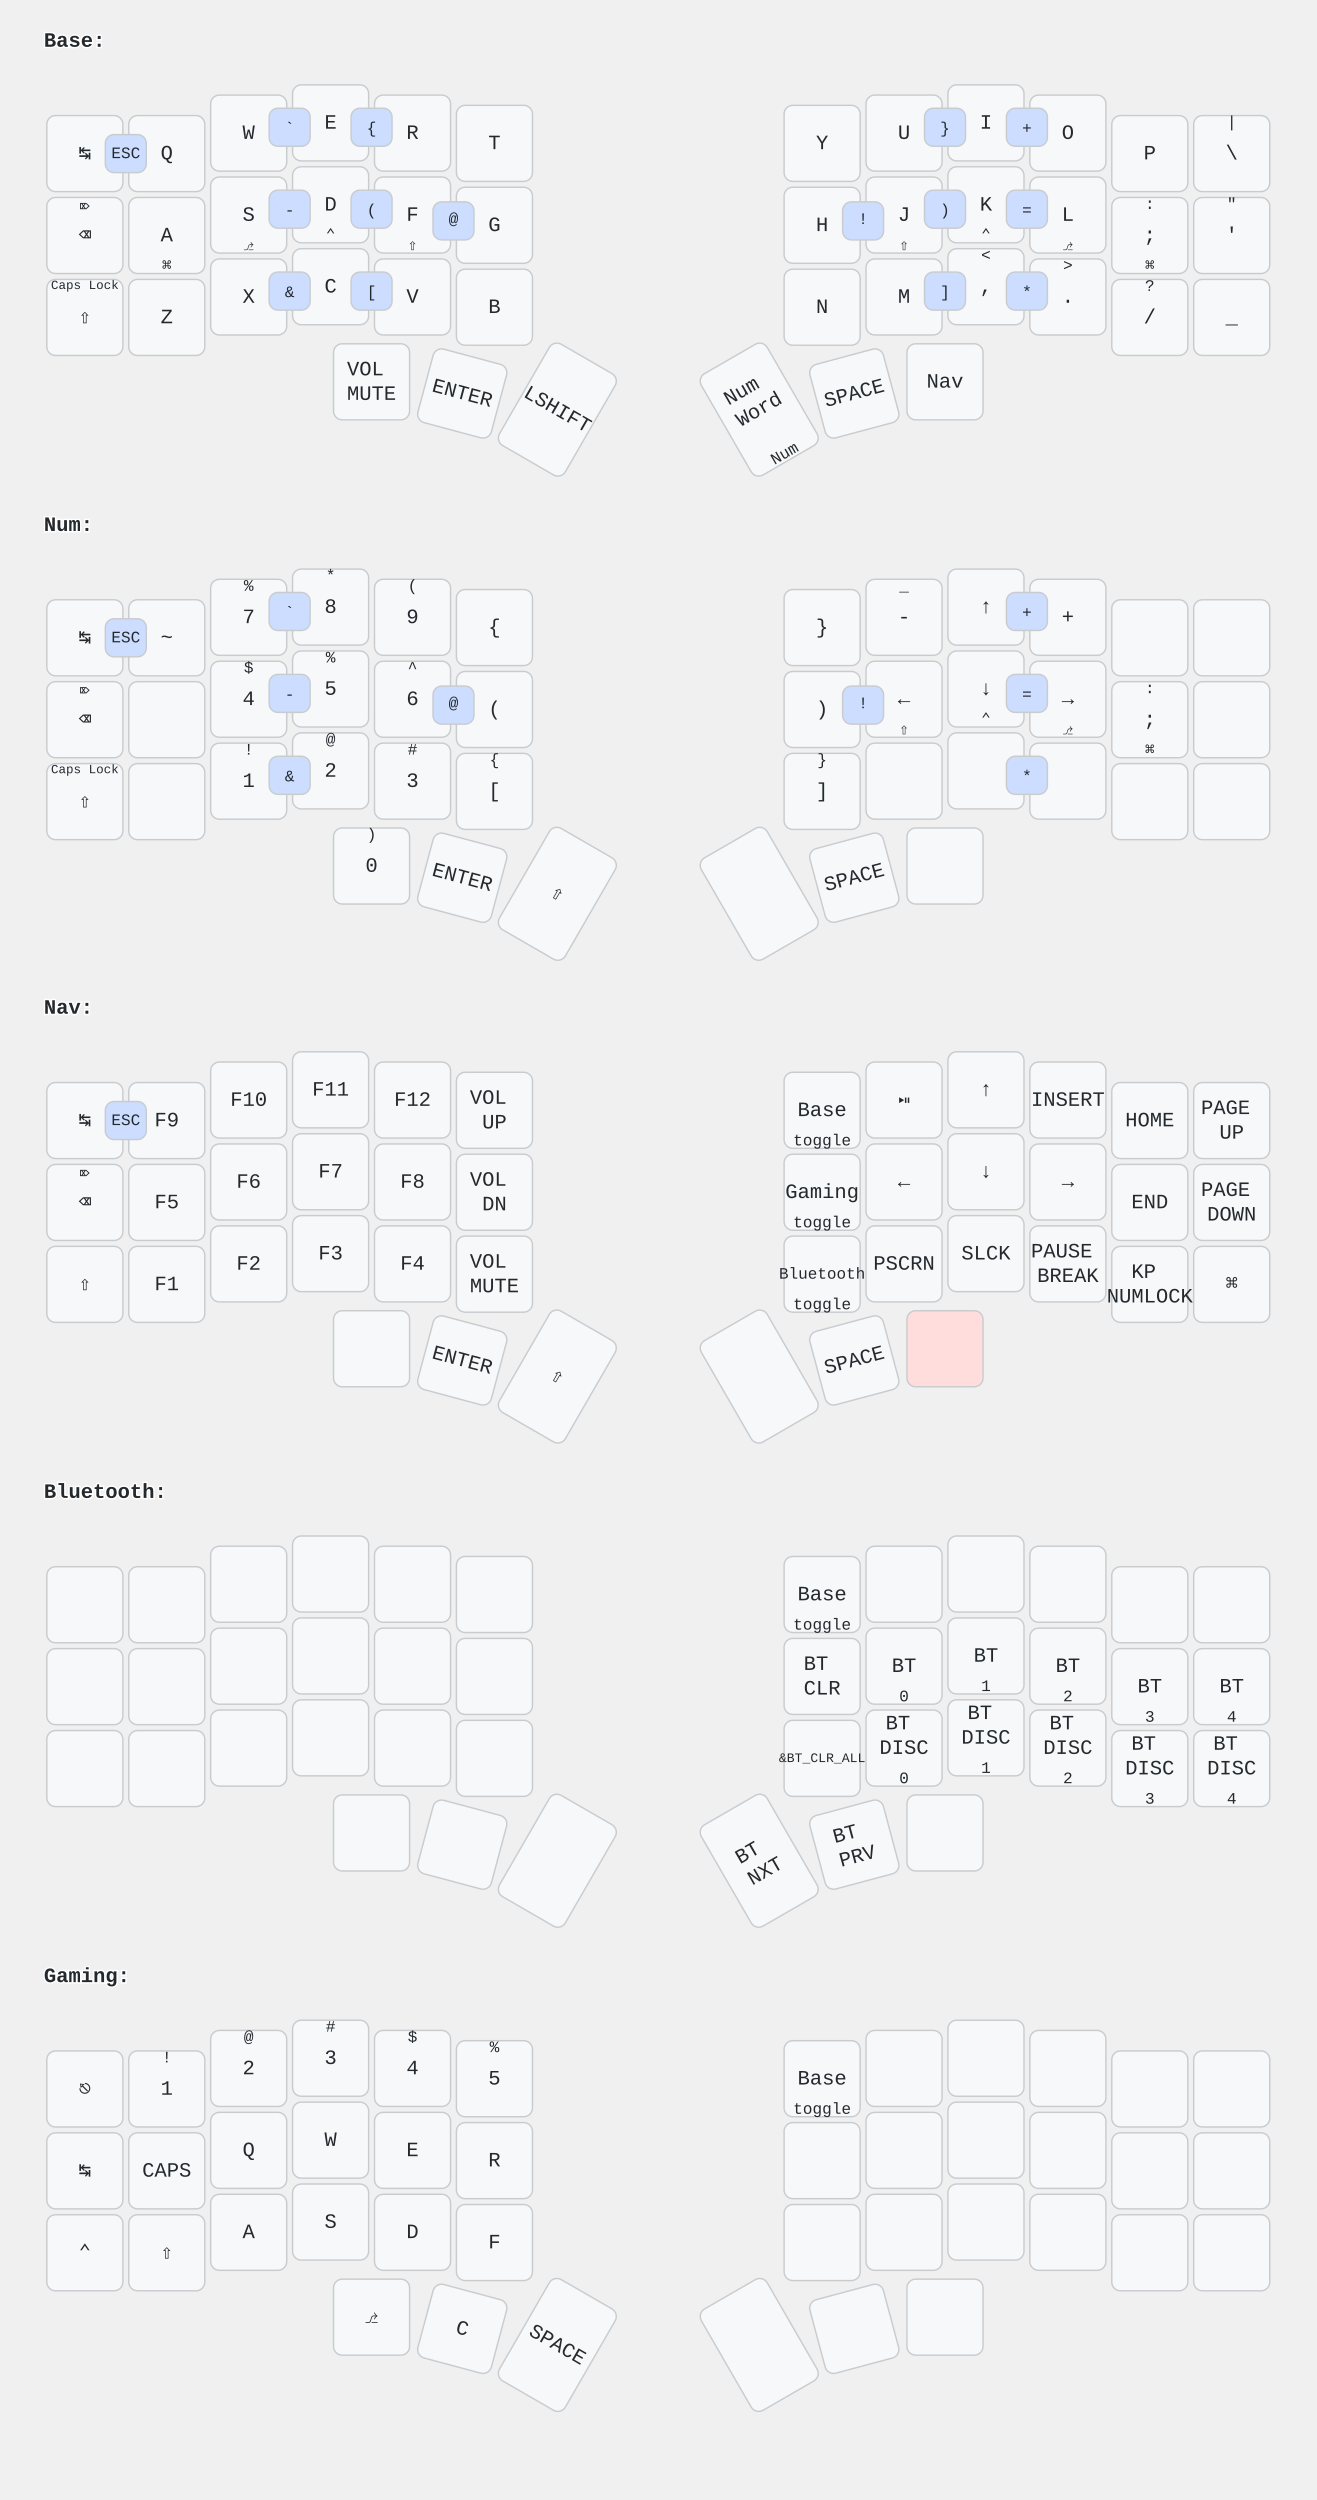
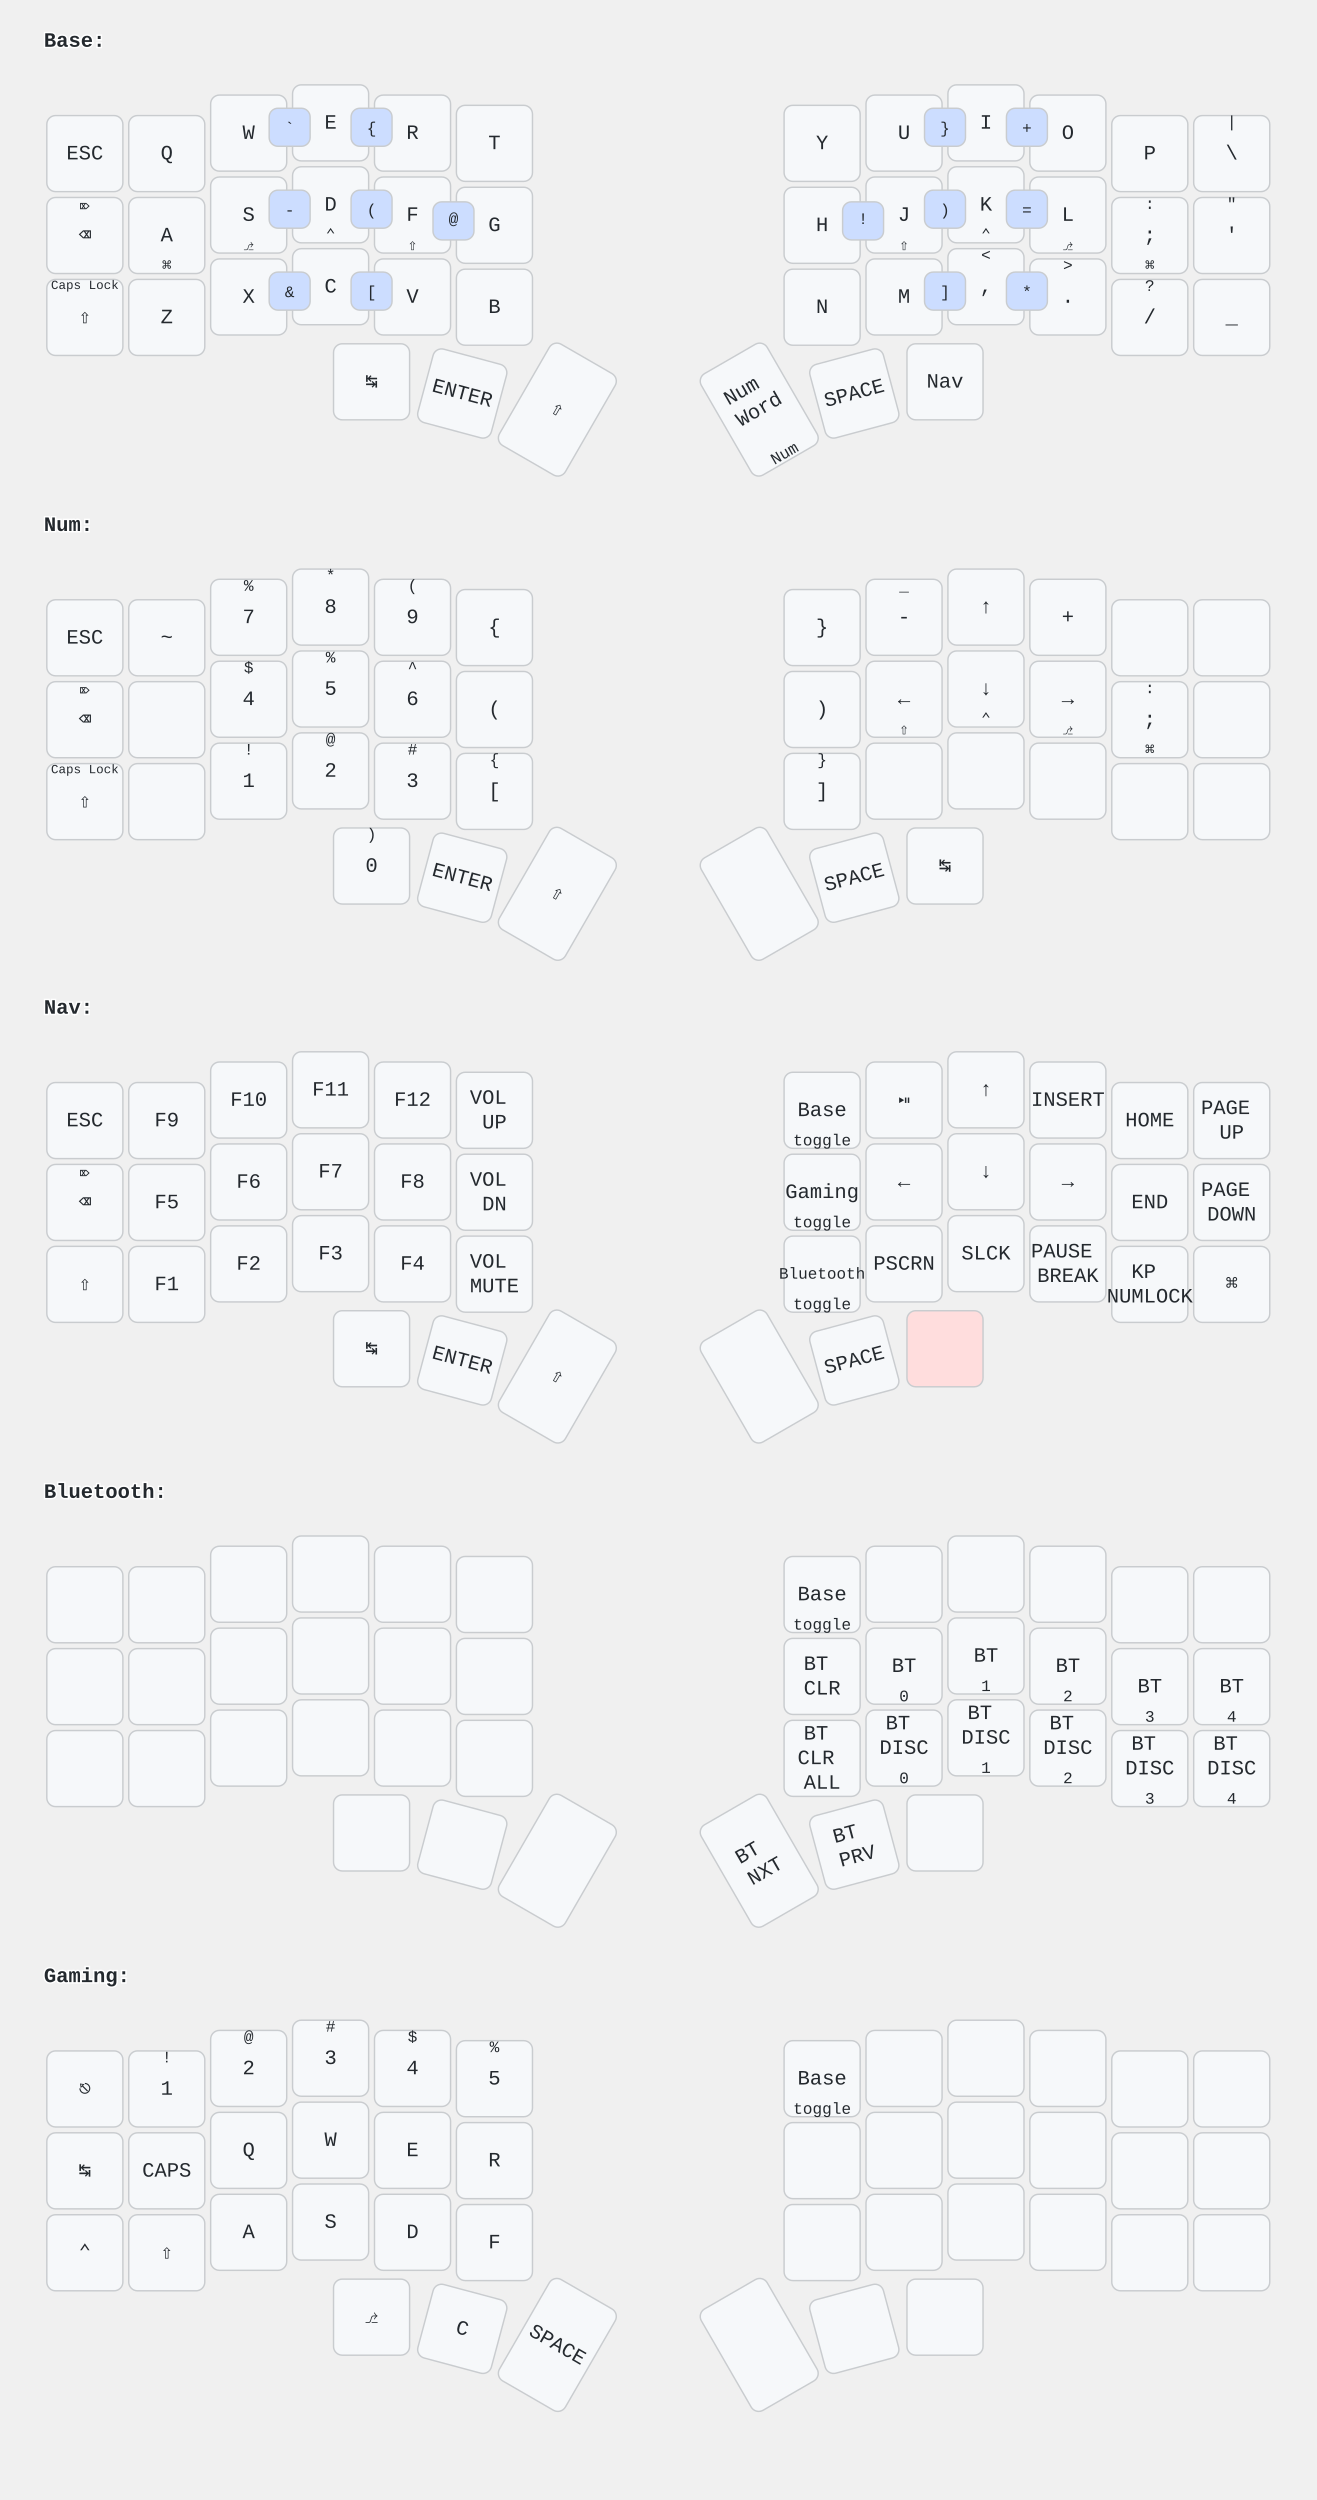
<svg xmlns="http://www.w3.org/2000/svg" width="900" height="1709" viewBox="0 0 900 1709" class="keymap">
  <style>/* font and background color specifications */
svg {
    font-family: SFMono-Regular,Consolas,Liberation Mono,Menlo,monospace;
    font-size: 14px;
    font-kerning: normal;
    text-rendering: optimizeLegibility;
    fill: #24292e;
}

/* default key styling */
rect {
    fill: #f6f8fa;
    stroke: #c9cccf;
    stroke-width: 1;
}

/* color accent for combo boxes */
rect.combo {
    fill: #cdf;
}

/* color accent for held keys */
rect.held, rect.combo.held {
    fill: #fdd;
}

/* color accent for ghost (optional) keys */
rect.ghost, rect.combo.ghost {
    fill: #ddd;
}

text {
    text-anchor: middle;
    dominant-baseline: middle;
}

/* styling for layer labels */
text.label {
    font-weight: bold;
    text-anchor: start;
    stroke: white;
    stroke-width: 2;
    paint-order: stroke;
}

/* styling for combo tap, and key hold/shifted label text */
text.combo, text.hold, text.shifted {
    font-size: 11px;
}

text.hold {
    text-anchor: middle;
    dominant-baseline: auto;
}

text.shifted {
    text-anchor: middle;
    dominant-baseline: hanging;
}

/* styling for hold/shifted label text in combo box */
text.combo.hold, text.combo.shifted {
    font-size: 8px;
}

/* styling for combo dendrons */
path {
    stroke-width: 1;
    stroke: gray;
    fill: none;
}
</style>
  <g transform="translate(30, 0)" class="layer-Base">
    <text x="0" y="28" class="label">Base:</text>
    <g transform="translate(0, 56)">
      <g transform="translate(28, 49)" class="key keypos-0">
        <rect rx="6" ry="6" x="-26" y="-26" width="52" height="52" class="key" />
-         <text x="0" y="0" class="key tap">↹</text>
+         <text x="0" y="0" class="key tap">ESC</text>
      </g>
      <g transform="translate(84, 49)" class="key keypos-1">
        <rect rx="6" ry="6" x="-26" y="-26" width="52" height="52" class="key" />
        <text x="0" y="0" class="key tap">Q</text>
      </g>
      <g transform="translate(140, 35)" class="key keypos-2">
        <rect rx="6" ry="6" x="-26" y="-26" width="52" height="52" class="key" />
        <text x="0" y="0" class="key tap">W</text>
      </g>
      <g transform="translate(196, 28)" class="key keypos-3">
        <rect rx="6" ry="6" x="-26" y="-26" width="52" height="52" class="key" />
        <text x="0" y="0" class="key tap">E</text>
      </g>
      <g transform="translate(252, 35)" class="key keypos-4">
        <rect rx="6" ry="6" x="-26" y="-26" width="52" height="52" class="key" />
        <text x="0" y="0" class="key tap">R</text>
      </g>
      <g transform="translate(308, 42)" class="key keypos-5">
        <rect rx="6" ry="6" x="-26" y="-26" width="52" height="52" class="key" />
        <text x="0" y="0" class="key tap">T</text>
      </g>
      <g transform="translate(532, 42)" class="key keypos-6">
        <rect rx="6" ry="6" x="-26" y="-26" width="52" height="52" class="key" />
        <text x="0" y="0" class="key tap">Y</text>
      </g>
      <g transform="translate(588, 35)" class="key keypos-7">
        <rect rx="6" ry="6" x="-26" y="-26" width="52" height="52" class="key" />
        <text x="0" y="0" class="key tap">U</text>
      </g>
      <g transform="translate(644, 28)" class="key keypos-8">
        <rect rx="6" ry="6" x="-26" y="-26" width="52" height="52" class="key" />
        <text x="0" y="0" class="key tap">I</text>
      </g>
      <g transform="translate(700, 35)" class="key keypos-9">
        <rect rx="6" ry="6" x="-26" y="-26" width="52" height="52" class="key" />
        <text x="0" y="0" class="key tap">O</text>
      </g>
      <g transform="translate(756, 49)" class="key keypos-10">
        <rect rx="6" ry="6" x="-26" y="-26" width="52" height="52" class="key" />
        <text x="0" y="0" class="key tap">P</text>
      </g>
      <g transform="translate(812, 49)" class="key keypos-11">
        <rect rx="6" ry="6" x="-26" y="-26" width="52" height="52" class="key" />
        <text x="0" y="0" class="key tap">\</text>
        <text x="0" y="-24" class="key shifted">|</text>
      </g>
      <g transform="translate(28, 105)" class="key keypos-12">
        <rect rx="6" ry="6" x="-26" y="-26" width="52" height="52" class="key" />
        <text x="0" y="0" class="key tap">⌫</text>
        <text x="0" y="-24" class="key shifted">⌦</text>
      </g>
      <g transform="translate(84, 105)" class="key keypos-13">
        <rect rx="6" ry="6" x="-26" y="-26" width="52" height="52" class="key" />
        <text x="0" y="0" class="key tap">A</text>
        <text x="0" y="24" class="key hold">⌘</text>
      </g>
      <g transform="translate(140, 91)" class="key keypos-14">
        <rect rx="6" ry="6" x="-26" y="-26" width="52" height="52" class="key" />
        <text x="0" y="0" class="key tap">S</text>
        <text x="0" y="24" class="key hold">⎇</text>
      </g>
      <g transform="translate(196, 84)" class="key keypos-15">
        <rect rx="6" ry="6" x="-26" y="-26" width="52" height="52" class="key" />
        <text x="0" y="0" class="key tap">D</text>
        <text x="0" y="24" class="key hold">⌃</text>
      </g>
      <g transform="translate(252, 91)" class="key keypos-16">
        <rect rx="6" ry="6" x="-26" y="-26" width="52" height="52" class="key" />
        <text x="0" y="0" class="key tap">F</text>
        <text x="0" y="24" class="key hold">⇧</text>
      </g>
      <g transform="translate(308, 98)" class="key keypos-17">
        <rect rx="6" ry="6" x="-26" y="-26" width="52" height="52" class="key" />
        <text x="0" y="0" class="key tap">G</text>
      </g>
      <g transform="translate(532, 98)" class="key keypos-18">
        <rect rx="6" ry="6" x="-26" y="-26" width="52" height="52" class="key" />
        <text x="0" y="0" class="key tap">H</text>
      </g>
      <g transform="translate(588, 91)" class="key keypos-19">
        <rect rx="6" ry="6" x="-26" y="-26" width="52" height="52" class="key" />
        <text x="0" y="0" class="key tap">J</text>
        <text x="0" y="24" class="key hold">⇧</text>
      </g>
      <g transform="translate(644, 84)" class="key keypos-20">
        <rect rx="6" ry="6" x="-26" y="-26" width="52" height="52" class="key" />
        <text x="0" y="0" class="key tap">K</text>
        <text x="0" y="24" class="key hold">⌃</text>
      </g>
      <g transform="translate(700, 91)" class="key keypos-21">
        <rect rx="6" ry="6" x="-26" y="-26" width="52" height="52" class="key" />
        <text x="0" y="0" class="key tap">L</text>
        <text x="0" y="24" class="key hold">⎇</text>
      </g>
      <g transform="translate(756, 105)" class="key keypos-22">
        <rect rx="6" ry="6" x="-26" y="-26" width="52" height="52" class="key" />
        <text x="0" y="0" class="key tap">;</text>
        <text x="0" y="24" class="key hold">⌘</text>
        <text x="0" y="-24" class="key shifted">:</text>
      </g>
      <g transform="translate(812, 105)" class="key keypos-23">
        <rect rx="6" ry="6" x="-26" y="-26" width="52" height="52" class="key" />
        <text x="0" y="0" class="key tap">'</text>
        <text x="0" y="-24" class="key shifted">"</text>
      </g>
      <g transform="translate(28, 161)" class="key keypos-24">
        <rect rx="6" ry="6" x="-26" y="-26" width="52" height="52" class="key" />
        <text x="0" y="0" class="key tap">⇧</text>
        <text x="0" y="-24" class="key shifted">
          <tspan style="font-size: 78%">Caps Lock</tspan>
        </text>
      </g>
      <g transform="translate(84, 161)" class="key keypos-25">
        <rect rx="6" ry="6" x="-26" y="-26" width="52" height="52" class="key" />
        <text x="0" y="0" class="key tap">Z</text>
      </g>
      <g transform="translate(140, 147)" class="key keypos-26">
        <rect rx="6" ry="6" x="-26" y="-26" width="52" height="52" class="key" />
        <text x="0" y="0" class="key tap">X</text>
      </g>
      <g transform="translate(196, 140)" class="key keypos-27">
        <rect rx="6" ry="6" x="-26" y="-26" width="52" height="52" class="key" />
        <text x="0" y="0" class="key tap">C</text>
      </g>
      <g transform="translate(252, 147)" class="key keypos-28">
        <rect rx="6" ry="6" x="-26" y="-26" width="52" height="52" class="key" />
        <text x="0" y="0" class="key tap">V</text>
      </g>
      <g transform="translate(308, 154)" class="key keypos-29">
        <rect rx="6" ry="6" x="-26" y="-26" width="52" height="52" class="key" />
        <text x="0" y="0" class="key tap">B</text>
      </g>
      <g transform="translate(532, 154)" class="key keypos-30">
        <rect rx="6" ry="6" x="-26" y="-26" width="52" height="52" class="key" />
        <text x="0" y="0" class="key tap">N</text>
      </g>
      <g transform="translate(588, 147)" class="key keypos-31">
        <rect rx="6" ry="6" x="-26" y="-26" width="52" height="52" class="key" />
        <text x="0" y="0" class="key tap">M</text>
      </g>
      <g transform="translate(644, 140)" class="key keypos-32">
        <rect rx="6" ry="6" x="-26" y="-26" width="52" height="52" class="key" />
        <text x="0" y="0" class="key tap">,</text>
        <text x="0" y="-24" class="key shifted">&lt;</text>
      </g>
      <g transform="translate(700, 147)" class="key keypos-33">
        <rect rx="6" ry="6" x="-26" y="-26" width="52" height="52" class="key" />
        <text x="0" y="0" class="key tap">.</text>
        <text x="0" y="-24" class="key shifted">&gt;</text>
      </g>
      <g transform="translate(756, 161)" class="key keypos-34">
        <rect rx="6" ry="6" x="-26" y="-26" width="52" height="52" class="key" />
        <text x="0" y="0" class="key tap">/</text>
        <text x="0" y="-24" class="key shifted">?</text>
      </g>
      <g transform="translate(812, 161)" class="key keypos-35">
        <rect rx="6" ry="6" x="-26" y="-26" width="52" height="52" class="key" />
        <text x="0" y="0" class="key tap">_</text>
      </g>
      <g transform="translate(224, 205)" class="key keypos-36">
        <rect rx="6" ry="6" x="-26" y="-26" width="52" height="52" class="key" />
-         <text x="0" y="0" class="key tap">
-           <tspan x="0" dy="-0.6em">VOL</tspan>
-           <tspan x="0" dy="1.2em">MUTE</tspan>
-         </text>
+         <text x="0" y="0" class="key tap">↹</text>
      </g>
      <g transform="translate(286, 213) rotate(15.0)" class="key keypos-37">
        <rect rx="6" ry="6" x="-26" y="-26" width="52" height="52" class="key" />
        <text x="0" y="0" class="key tap">ENTER</text>
      </g>
      <g transform="translate(351, 224) rotate(30.0)" class="key keypos-38">
        <rect rx="6" ry="6" x="-26" y="-40" width="52" height="80" class="key" />
-         <text x="0" y="0" class="key tap">LSHIFT</text>
+         <text x="0" y="0" class="key tap">⇧</text>
      </g>
      <g transform="translate(489, 224) rotate(-30.0)" class="key keypos-39">
        <rect rx="6" ry="6" x="-26" y="-40" width="52" height="80" class="key" />
        <text x="0" y="0" class="key tap">
          <tspan x="0" dy="-1.2em">Num</tspan>
          <tspan x="0" dy="1.2em">Word</tspan>
        </text>
        <text x="0" y="38" class="key hold">Num</text>
      </g>
      <g transform="translate(554, 213) rotate(-15.0)" class="key keypos-40">
        <rect rx="6" ry="6" x="-26" y="-26" width="52" height="52" class="key" />
        <text x="0" y="0" class="key tap">SPACE</text>
      </g>
      <g transform="translate(616, 205)" class="key keypos-41">
        <rect rx="6" ry="6" x="-26" y="-26" width="52" height="52" class="key" />
        <text x="0" y="0" class="key tap">Nav</text>
      </g>
      <g class="combo combopos-0">
-         <rect rx="6" ry="6" x="42" y="36" width="28" height="26" class="combo" />
-         <text x="56" y="49" class="combo tap">ESC</text>
-       </g>
-       <g class="combo combopos-1">
        <rect rx="6" ry="6" x="210" y="74" width="28" height="26" class="combo" />
        <text x="224" y="88" class="combo tap">(</text>
      </g>
-       <g class="combo combopos-2">
+       <g class="combo combopos-1">
        <rect rx="6" ry="6" x="602" y="74" width="28" height="26" class="combo" />
        <text x="616" y="88" class="combo tap">)</text>
      </g>
-       <g class="combo combopos-3">
+       <g class="combo combopos-2">
        <rect rx="6" ry="6" x="210" y="130" width="28" height="26" class="combo" />
        <text x="224" y="144" class="combo tap">[</text>
      </g>
-       <g class="combo combopos-4">
+       <g class="combo combopos-3">
        <rect rx="6" ry="6" x="602" y="130" width="28" height="26" class="combo" />
        <text x="616" y="144" class="combo tap">]</text>
      </g>
-       <g class="combo combopos-5">
+       <g class="combo combopos-4">
        <rect rx="6" ry="6" x="210" y="18" width="28" height="26" class="combo" />
        <text x="224" y="32" class="combo tap">{</text>
      </g>
-       <g class="combo combopos-6">
+       <g class="combo combopos-5">
        <rect rx="6" ry="6" x="602" y="18" width="28" height="26" class="combo" />
        <text x="616" y="32" class="combo tap">}</text>
      </g>
-       <g class="combo combopos-7">
+       <g class="combo combopos-6">
        <rect rx="6" ry="6" x="154" y="74" width="28" height="26" class="combo" />
        <text x="168" y="88" class="combo tap">-</text>
      </g>
-       <g class="combo combopos-8">
+       <g class="combo combopos-7">
        <rect rx="6" ry="6" x="658" y="18" width="28" height="26" class="combo" />
        <text x="672" y="32" class="combo tap">+</text>
      </g>
-       <g class="combo combopos-9">
+       <g class="combo combopos-8">
        <rect rx="6" ry="6" x="154" y="18" width="28" height="26" class="combo" />
        <text x="168" y="32" class="combo tap">`</text>
      </g>
-       <g class="combo combopos-10">
+       <g class="combo combopos-9">
        <rect rx="6" ry="6" x="658" y="74" width="28" height="26" class="combo" />
        <text x="672" y="88" class="combo tap">=</text>
      </g>
-       <g class="combo combopos-11">
+       <g class="combo combopos-10">
        <rect rx="6" ry="6" x="658" y="130" width="28" height="26" class="combo" />
        <text x="672" y="144" class="combo tap">*</text>
      </g>
-       <g class="combo combopos-12">
+       <g class="combo combopos-11">
        <rect rx="6" ry="6" x="154" y="130" width="28" height="26" class="combo" />
        <text x="168" y="144" class="combo tap">&amp;</text>
      </g>
-       <g class="combo combopos-13">
+       <g class="combo combopos-12">
        <rect rx="6" ry="6" x="546" y="82" width="28" height="26" class="combo" />
        <text x="560" y="94" class="combo tap">!</text>
      </g>
-       <g class="combo combopos-14">
+       <g class="combo combopos-13">
        <rect rx="6" ry="6" x="266" y="82" width="28" height="26" class="combo" />
        <text x="280" y="94" class="combo tap">@</text>
      </g>
    </g>
  </g>
  <g transform="translate(30, 331)" class="layer-Num">
    <text x="0" y="28" class="label">Num:</text>
    <g transform="translate(0, 56)">
      <g transform="translate(28, 49)" class="key keypos-0">
        <rect rx="6" ry="6" x="-26" y="-26" width="52" height="52" class="key" />
-         <text x="0" y="0" class="key tap">↹</text>
+         <text x="0" y="0" class="key tap">ESC</text>
      </g>
      <g transform="translate(84, 49)" class="key keypos-1">
        <rect rx="6" ry="6" x="-26" y="-26" width="52" height="52" class="key" />
        <text x="0" y="0" class="key tap">~</text>
      </g>
      <g transform="translate(140, 35)" class="key keypos-2">
        <rect rx="6" ry="6" x="-26" y="-26" width="52" height="52" class="key" />
        <text x="0" y="0" class="key tap">7</text>
        <text x="0" y="-24" class="key shifted">%</text>
      </g>
      <g transform="translate(196, 28)" class="key keypos-3">
        <rect rx="6" ry="6" x="-26" y="-26" width="52" height="52" class="key" />
        <text x="0" y="0" class="key tap">8</text>
        <text x="0" y="-24" class="key shifted">*</text>
      </g>
      <g transform="translate(252, 35)" class="key keypos-4">
        <rect rx="6" ry="6" x="-26" y="-26" width="52" height="52" class="key" />
        <text x="0" y="0" class="key tap">9</text>
        <text x="0" y="-24" class="key shifted">(</text>
      </g>
      <g transform="translate(308, 42)" class="key keypos-5">
        <rect rx="6" ry="6" x="-26" y="-26" width="52" height="52" class="key" />
        <text x="0" y="0" class="key tap">{</text>
      </g>
      <g transform="translate(532, 42)" class="key keypos-6">
        <rect rx="6" ry="6" x="-26" y="-26" width="52" height="52" class="key" />
        <text x="0" y="0" class="key tap">}</text>
      </g>
      <g transform="translate(588, 35)" class="key keypos-7">
        <rect rx="6" ry="6" x="-26" y="-26" width="52" height="52" class="key" />
        <text x="0" y="0" class="key tap">-</text>
        <text x="0" y="-24" class="key shifted">_</text>
      </g>
      <g transform="translate(644, 28)" class="key keypos-8">
        <rect rx="6" ry="6" x="-26" y="-26" width="52" height="52" class="key" />
        <text x="0" y="0" class="key tap">↑</text>
      </g>
      <g transform="translate(700, 35)" class="key keypos-9">
        <rect rx="6" ry="6" x="-26" y="-26" width="52" height="52" class="key" />
        <text x="0" y="0" class="key tap">+</text>
      </g>
      <g transform="translate(756, 49)" class="key keypos-10">
        <rect rx="6" ry="6" x="-26" y="-26" width="52" height="52" class="key" />
      </g>
      <g transform="translate(812, 49)" class="key keypos-11">
        <rect rx="6" ry="6" x="-26" y="-26" width="52" height="52" class="key" />
      </g>
      <g transform="translate(28, 105)" class="key keypos-12">
        <rect rx="6" ry="6" x="-26" y="-26" width="52" height="52" class="key" />
        <text x="0" y="0" class="key tap">⌫</text>
        <text x="0" y="-24" class="key shifted">⌦</text>
      </g>
      <g transform="translate(84, 105)" class="key keypos-13">
        <rect rx="6" ry="6" x="-26" y="-26" width="52" height="52" class="key" />
      </g>
      <g transform="translate(140, 91)" class="key keypos-14">
        <rect rx="6" ry="6" x="-26" y="-26" width="52" height="52" class="key" />
        <text x="0" y="0" class="key tap">4</text>
        <text x="0" y="-24" class="key shifted">$</text>
      </g>
      <g transform="translate(196, 84)" class="key keypos-15">
        <rect rx="6" ry="6" x="-26" y="-26" width="52" height="52" class="key" />
        <text x="0" y="0" class="key tap">5</text>
        <text x="0" y="-24" class="key shifted">%</text>
      </g>
      <g transform="translate(252, 91)" class="key keypos-16">
        <rect rx="6" ry="6" x="-26" y="-26" width="52" height="52" class="key" />
        <text x="0" y="0" class="key tap">6</text>
        <text x="0" y="-24" class="key shifted">^</text>
      </g>
      <g transform="translate(308, 98)" class="key keypos-17">
        <rect rx="6" ry="6" x="-26" y="-26" width="52" height="52" class="key" />
        <text x="0" y="0" class="key tap">(</text>
      </g>
      <g transform="translate(532, 98)" class="key keypos-18">
        <rect rx="6" ry="6" x="-26" y="-26" width="52" height="52" class="key" />
        <text x="0" y="0" class="key tap">)</text>
      </g>
      <g transform="translate(588, 91)" class="key keypos-19">
        <rect rx="6" ry="6" x="-26" y="-26" width="52" height="52" class="key" />
        <text x="0" y="0" class="key tap">←</text>
        <text x="0" y="24" class="key hold">⇧</text>
      </g>
      <g transform="translate(644, 84)" class="key keypos-20">
        <rect rx="6" ry="6" x="-26" y="-26" width="52" height="52" class="key" />
        <text x="0" y="0" class="key tap">↓</text>
        <text x="0" y="24" class="key hold">⌃</text>
      </g>
      <g transform="translate(700, 91)" class="key keypos-21">
        <rect rx="6" ry="6" x="-26" y="-26" width="52" height="52" class="key" />
        <text x="0" y="0" class="key tap">→</text>
        <text x="0" y="24" class="key hold">⎇</text>
      </g>
      <g transform="translate(756, 105)" class="key keypos-22">
        <rect rx="6" ry="6" x="-26" y="-26" width="52" height="52" class="key" />
        <text x="0" y="0" class="key tap">;</text>
        <text x="0" y="24" class="key hold">⌘</text>
        <text x="0" y="-24" class="key shifted">:</text>
      </g>
      <g transform="translate(812, 105)" class="key keypos-23">
        <rect rx="6" ry="6" x="-26" y="-26" width="52" height="52" class="key" />
      </g>
      <g transform="translate(28, 161)" class="key keypos-24">
        <rect rx="6" ry="6" x="-26" y="-26" width="52" height="52" class="key" />
        <text x="0" y="0" class="key tap">⇧</text>
        <text x="0" y="-24" class="key shifted">
          <tspan style="font-size: 78%">Caps Lock</tspan>
        </text>
      </g>
      <g transform="translate(84, 161)" class="key keypos-25">
        <rect rx="6" ry="6" x="-26" y="-26" width="52" height="52" class="key" />
      </g>
      <g transform="translate(140, 147)" class="key keypos-26">
        <rect rx="6" ry="6" x="-26" y="-26" width="52" height="52" class="key" />
        <text x="0" y="0" class="key tap">1</text>
        <text x="0" y="-24" class="key shifted">!</text>
      </g>
      <g transform="translate(196, 140)" class="key keypos-27">
        <rect rx="6" ry="6" x="-26" y="-26" width="52" height="52" class="key" />
        <text x="0" y="0" class="key tap">2</text>
        <text x="0" y="-24" class="key shifted">@</text>
      </g>
      <g transform="translate(252, 147)" class="key keypos-28">
        <rect rx="6" ry="6" x="-26" y="-26" width="52" height="52" class="key" />
        <text x="0" y="0" class="key tap">3</text>
        <text x="0" y="-24" class="key shifted">#</text>
      </g>
      <g transform="translate(308, 154)" class="key keypos-29">
        <rect rx="6" ry="6" x="-26" y="-26" width="52" height="52" class="key" />
        <text x="0" y="0" class="key tap">[</text>
        <text x="0" y="-24" class="key shifted">{</text>
      </g>
      <g transform="translate(532, 154)" class="key keypos-30">
        <rect rx="6" ry="6" x="-26" y="-26" width="52" height="52" class="key" />
        <text x="0" y="0" class="key tap">]</text>
        <text x="0" y="-24" class="key shifted">}</text>
      </g>
      <g transform="translate(588, 147)" class="key keypos-31">
        <rect rx="6" ry="6" x="-26" y="-26" width="52" height="52" class="key" />
      </g>
      <g transform="translate(644, 140)" class="key keypos-32">
        <rect rx="6" ry="6" x="-26" y="-26" width="52" height="52" class="key" />
      </g>
      <g transform="translate(700, 147)" class="key keypos-33">
        <rect rx="6" ry="6" x="-26" y="-26" width="52" height="52" class="key" />
      </g>
      <g transform="translate(756, 161)" class="key keypos-34">
        <rect rx="6" ry="6" x="-26" y="-26" width="52" height="52" class="key" />
      </g>
      <g transform="translate(812, 161)" class="key keypos-35">
        <rect rx="6" ry="6" x="-26" y="-26" width="52" height="52" class="key" />
      </g>
      <g transform="translate(224, 205)" class="key keypos-36">
        <rect rx="6" ry="6" x="-26" y="-26" width="52" height="52" class="key" />
        <text x="0" y="0" class="key tap">0</text>
        <text x="0" y="-24" class="key shifted">)</text>
      </g>
      <g transform="translate(286, 213) rotate(15.0)" class="key keypos-37">
        <rect rx="6" ry="6" x="-26" y="-26" width="52" height="52" class="key" />
        <text x="0" y="0" class="key tap">ENTER</text>
      </g>
      <g transform="translate(351, 224) rotate(30.0)" class="key keypos-38">
        <rect rx="6" ry="6" x="-26" y="-40" width="52" height="80" class="key" />
        <text x="0" y="0" class="key tap">⇧</text>
      </g>
      <g transform="translate(489, 224) rotate(-30.0)" class="key keypos-39">
        <rect rx="6" ry="6" x="-26" y="-40" width="52" height="80" class="key" />
      </g>
      <g transform="translate(554, 213) rotate(-15.0)" class="key keypos-40">
        <rect rx="6" ry="6" x="-26" y="-26" width="52" height="52" class="key" />
        <text x="0" y="0" class="key tap">SPACE</text>
      </g>
      <g transform="translate(616, 205)" class="key keypos-41">
        <rect rx="6" ry="6" x="-26" y="-26" width="52" height="52" class="key" />
-       </g>
-       <g class="combo combopos-0">
-         <rect rx="6" ry="6" x="42" y="36" width="28" height="26" class="combo" />
-         <text x="56" y="49" class="combo tap">ESC</text>
-       </g>
-       <g class="combo combopos-1">
-         <rect rx="6" ry="6" x="154" y="74" width="28" height="26" class="combo" />
-         <text x="168" y="88" class="combo tap">-</text>
-       </g>
-       <g class="combo combopos-2">
-         <rect rx="6" ry="6" x="658" y="18" width="28" height="26" class="combo" />
-         <text x="672" y="32" class="combo tap">+</text>
-       </g>
-       <g class="combo combopos-3">
-         <rect rx="6" ry="6" x="154" y="18" width="28" height="26" class="combo" />
-         <text x="168" y="32" class="combo tap">`</text>
-       </g>
-       <g class="combo combopos-4">
-         <rect rx="6" ry="6" x="658" y="74" width="28" height="26" class="combo" />
-         <text x="672" y="88" class="combo tap">=</text>
-       </g>
-       <g class="combo combopos-5">
-         <rect rx="6" ry="6" x="658" y="130" width="28" height="26" class="combo" />
-         <text x="672" y="144" class="combo tap">*</text>
-       </g>
-       <g class="combo combopos-6">
-         <rect rx="6" ry="6" x="154" y="130" width="28" height="26" class="combo" />
-         <text x="168" y="144" class="combo tap">&amp;</text>
-       </g>
-       <g class="combo combopos-7">
-         <rect rx="6" ry="6" x="546" y="82" width="28" height="26" class="combo" />
-         <text x="560" y="94" class="combo tap">!</text>
-       </g>
-       <g class="combo combopos-8">
-         <rect rx="6" ry="6" x="266" y="82" width="28" height="26" class="combo" />
-         <text x="280" y="94" class="combo tap">@</text>
+         <text x="0" y="0" class="key tap">↹</text>
      </g>
    </g>
  </g>
  <g transform="translate(30, 661)" class="layer-Nav">
    <text x="0" y="28" class="label">Nav:</text>
    <g transform="translate(0, 56)">
      <g transform="translate(28, 49)" class="key keypos-0">
        <rect rx="6" ry="6" x="-26" y="-26" width="52" height="52" class="key" />
-         <text x="0" y="0" class="key tap">↹</text>
+         <text x="0" y="0" class="key tap">ESC</text>
      </g>
      <g transform="translate(84, 49)" class="key keypos-1">
        <rect rx="6" ry="6" x="-26" y="-26" width="52" height="52" class="key" />
        <text x="0" y="0" class="key tap">F9</text>
      </g>
      <g transform="translate(140, 35)" class="key keypos-2">
        <rect rx="6" ry="6" x="-26" y="-26" width="52" height="52" class="key" />
        <text x="0" y="0" class="key tap">F10</text>
      </g>
      <g transform="translate(196, 28)" class="key keypos-3">
        <rect rx="6" ry="6" x="-26" y="-26" width="52" height="52" class="key" />
        <text x="0" y="0" class="key tap">F11</text>
      </g>
      <g transform="translate(252, 35)" class="key keypos-4">
        <rect rx="6" ry="6" x="-26" y="-26" width="52" height="52" class="key" />
        <text x="0" y="0" class="key tap">F12</text>
      </g>
      <g transform="translate(308, 42)" class="key keypos-5">
        <rect rx="6" ry="6" x="-26" y="-26" width="52" height="52" class="key" />
        <text x="0" y="0" class="key tap">
          <tspan x="0" dy="-0.6em">VOL</tspan>
          <tspan x="0" dy="1.2em">UP</tspan>
        </text>
      </g>
      <g transform="translate(532, 42)" class="key keypos-6">
        <rect rx="6" ry="6" x="-26" y="-26" width="52" height="52" class="key" />
        <text x="0" y="0" class="key tap">Base</text>
        <text x="0" y="24" class="key hold">toggle</text>
      </g>
      <g transform="translate(588, 35)" class="key keypos-7">
        <rect rx="6" ry="6" x="-26" y="-26" width="52" height="52" class="key" />
        <text x="0" y="0" class="key tap">⏯</text>
      </g>
      <g transform="translate(644, 28)" class="key keypos-8">
        <rect rx="6" ry="6" x="-26" y="-26" width="52" height="52" class="key" />
        <text x="0" y="0" class="key tap">↑</text>
      </g>
      <g transform="translate(700, 35)" class="key keypos-9">
        <rect rx="6" ry="6" x="-26" y="-26" width="52" height="52" class="key" />
        <text x="0" y="0" class="key tap">INSERT</text>
      </g>
      <g transform="translate(756, 49)" class="key keypos-10">
        <rect rx="6" ry="6" x="-26" y="-26" width="52" height="52" class="key" />
        <text x="0" y="0" class="key tap">HOME</text>
      </g>
      <g transform="translate(812, 49)" class="key keypos-11">
        <rect rx="6" ry="6" x="-26" y="-26" width="52" height="52" class="key" />
        <text x="0" y="0" class="key tap">
          <tspan x="0" dy="-0.6em">PAGE</tspan>
          <tspan x="0" dy="1.2em">UP</tspan>
        </text>
      </g>
      <g transform="translate(28, 105)" class="key keypos-12">
        <rect rx="6" ry="6" x="-26" y="-26" width="52" height="52" class="key" />
        <text x="0" y="0" class="key tap">⌫</text>
        <text x="0" y="-24" class="key shifted">⌦</text>
      </g>
      <g transform="translate(84, 105)" class="key keypos-13">
        <rect rx="6" ry="6" x="-26" y="-26" width="52" height="52" class="key" />
        <text x="0" y="0" class="key tap">F5</text>
      </g>
      <g transform="translate(140, 91)" class="key keypos-14">
        <rect rx="6" ry="6" x="-26" y="-26" width="52" height="52" class="key" />
        <text x="0" y="0" class="key tap">F6</text>
      </g>
      <g transform="translate(196, 84)" class="key keypos-15">
        <rect rx="6" ry="6" x="-26" y="-26" width="52" height="52" class="key" />
        <text x="0" y="0" class="key tap">F7</text>
      </g>
      <g transform="translate(252, 91)" class="key keypos-16">
        <rect rx="6" ry="6" x="-26" y="-26" width="52" height="52" class="key" />
        <text x="0" y="0" class="key tap">F8</text>
      </g>
      <g transform="translate(308, 98)" class="key keypos-17">
        <rect rx="6" ry="6" x="-26" y="-26" width="52" height="52" class="key" />
        <text x="0" y="0" class="key tap">
          <tspan x="0" dy="-0.6em">VOL</tspan>
          <tspan x="0" dy="1.2em">DN</tspan>
        </text>
      </g>
      <g transform="translate(532, 98)" class="key keypos-18">
        <rect rx="6" ry="6" x="-26" y="-26" width="52" height="52" class="key" />
        <text x="0" y="0" class="key tap">Gaming</text>
        <text x="0" y="24" class="key hold">toggle</text>
      </g>
      <g transform="translate(588, 91)" class="key keypos-19">
        <rect rx="6" ry="6" x="-26" y="-26" width="52" height="52" class="key" />
        <text x="0" y="0" class="key tap">←</text>
      </g>
      <g transform="translate(644, 84)" class="key keypos-20">
        <rect rx="6" ry="6" x="-26" y="-26" width="52" height="52" class="key" />
        <text x="0" y="0" class="key tap">↓</text>
      </g>
      <g transform="translate(700, 91)" class="key keypos-21">
        <rect rx="6" ry="6" x="-26" y="-26" width="52" height="52" class="key" />
        <text x="0" y="0" class="key tap">→</text>
      </g>
      <g transform="translate(756, 105)" class="key keypos-22">
        <rect rx="6" ry="6" x="-26" y="-26" width="52" height="52" class="key" />
        <text x="0" y="0" class="key tap">END</text>
      </g>
      <g transform="translate(812, 105)" class="key keypos-23">
        <rect rx="6" ry="6" x="-26" y="-26" width="52" height="52" class="key" />
        <text x="0" y="0" class="key tap">
          <tspan x="0" dy="-0.6em">PAGE</tspan>
          <tspan x="0" dy="1.2em">DOWN</tspan>
        </text>
      </g>
      <g transform="translate(28, 161)" class="key keypos-24">
        <rect rx="6" ry="6" x="-26" y="-26" width="52" height="52" class="key" />
        <text x="0" y="0" class="key tap">⇧</text>
      </g>
      <g transform="translate(84, 161)" class="key keypos-25">
        <rect rx="6" ry="6" x="-26" y="-26" width="52" height="52" class="key" />
        <text x="0" y="0" class="key tap">F1</text>
      </g>
      <g transform="translate(140, 147)" class="key keypos-26">
        <rect rx="6" ry="6" x="-26" y="-26" width="52" height="52" class="key" />
        <text x="0" y="0" class="key tap">F2</text>
      </g>
      <g transform="translate(196, 140)" class="key keypos-27">
        <rect rx="6" ry="6" x="-26" y="-26" width="52" height="52" class="key" />
        <text x="0" y="0" class="key tap">F3</text>
      </g>
      <g transform="translate(252, 147)" class="key keypos-28">
        <rect rx="6" ry="6" x="-26" y="-26" width="52" height="52" class="key" />
        <text x="0" y="0" class="key tap">F4</text>
      </g>
      <g transform="translate(308, 154)" class="key keypos-29">
        <rect rx="6" ry="6" x="-26" y="-26" width="52" height="52" class="key" />
        <text x="0" y="0" class="key tap">
          <tspan x="0" dy="-0.6em">VOL</tspan>
          <tspan x="0" dy="1.2em">MUTE</tspan>
        </text>
      </g>
      <g transform="translate(532, 154)" class="key keypos-30">
        <rect rx="6" ry="6" x="-26" y="-26" width="52" height="52" class="key" />
        <text x="0" y="0" class="key tap">
          <tspan style="font-size: 78%">Bluetooth</tspan>
        </text>
        <text x="0" y="24" class="key hold">toggle</text>
      </g>
      <g transform="translate(588, 147)" class="key keypos-31">
        <rect rx="6" ry="6" x="-26" y="-26" width="52" height="52" class="key" />
        <text x="0" y="0" class="key tap">PSCRN</text>
      </g>
      <g transform="translate(644, 140)" class="key keypos-32">
        <rect rx="6" ry="6" x="-26" y="-26" width="52" height="52" class="key" />
        <text x="0" y="0" class="key tap">SLCK</text>
      </g>
      <g transform="translate(700, 147)" class="key keypos-33">
        <rect rx="6" ry="6" x="-26" y="-26" width="52" height="52" class="key" />
        <text x="0" y="0" class="key tap">
          <tspan x="0" dy="-0.6em">PAUSE</tspan>
          <tspan x="0" dy="1.2em">BREAK</tspan>
        </text>
      </g>
      <g transform="translate(756, 161)" class="key keypos-34">
        <rect rx="6" ry="6" x="-26" y="-26" width="52" height="52" class="key" />
        <text x="0" y="0" class="key tap">
          <tspan x="0" dy="-0.6em">KP</tspan>
          <tspan x="0" dy="1.2em">NUMLOCK</tspan>
        </text>
      </g>
      <g transform="translate(812, 161)" class="key keypos-35">
        <rect rx="6" ry="6" x="-26" y="-26" width="52" height="52" class="key" />
        <text x="0" y="0" class="key tap">⌘</text>
      </g>
      <g transform="translate(224, 205)" class="key keypos-36">
        <rect rx="6" ry="6" x="-26" y="-26" width="52" height="52" class="key" />
+         <text x="0" y="0" class="key tap">↹</text>
      </g>
      <g transform="translate(286, 213) rotate(15.0)" class="key keypos-37">
        <rect rx="6" ry="6" x="-26" y="-26" width="52" height="52" class="key" />
        <text x="0" y="0" class="key tap">ENTER</text>
      </g>
      <g transform="translate(351, 224) rotate(30.0)" class="key keypos-38">
        <rect rx="6" ry="6" x="-26" y="-40" width="52" height="80" class="key" />
        <text x="0" y="0" class="key tap">⇧</text>
      </g>
      <g transform="translate(489, 224) rotate(-30.0)" class="key keypos-39">
        <rect rx="6" ry="6" x="-26" y="-40" width="52" height="80" class="key" />
      </g>
      <g transform="translate(554, 213) rotate(-15.0)" class="key keypos-40">
        <rect rx="6" ry="6" x="-26" y="-26" width="52" height="52" class="key" />
        <text x="0" y="0" class="key tap">SPACE</text>
      </g>
      <g transform="translate(616, 205)" class="key held keypos-41">
        <rect rx="6" ry="6" x="-26" y="-26" width="52" height="52" class="key held" />
-       </g>
-       <g class="combo combopos-0">
-         <rect rx="6" ry="6" x="42" y="36" width="28" height="26" class="combo" />
-         <text x="56" y="49" class="combo tap">ESC</text>
      </g>
    </g>
  </g>
  <g transform="translate(30, 992)" class="layer-Bluetooth">
    <text x="0" y="28" class="label">Bluetooth:</text>
    <g transform="translate(0, 56)">
      <g transform="translate(28, 49)" class="key keypos-0">
        <rect rx="6" ry="6" x="-26" y="-26" width="52" height="52" class="key" />
      </g>
      <g transform="translate(84, 49)" class="key keypos-1">
        <rect rx="6" ry="6" x="-26" y="-26" width="52" height="52" class="key" />
      </g>
      <g transform="translate(140, 35)" class="key keypos-2">
        <rect rx="6" ry="6" x="-26" y="-26" width="52" height="52" class="key" />
      </g>
      <g transform="translate(196, 28)" class="key keypos-3">
        <rect rx="6" ry="6" x="-26" y="-26" width="52" height="52" class="key" />
      </g>
      <g transform="translate(252, 35)" class="key keypos-4">
        <rect rx="6" ry="6" x="-26" y="-26" width="52" height="52" class="key" />
      </g>
      <g transform="translate(308, 42)" class="key keypos-5">
        <rect rx="6" ry="6" x="-26" y="-26" width="52" height="52" class="key" />
      </g>
      <g transform="translate(532, 42)" class="key keypos-6">
        <rect rx="6" ry="6" x="-26" y="-26" width="52" height="52" class="key" />
        <text x="0" y="0" class="key tap">Base</text>
        <text x="0" y="24" class="key hold">toggle</text>
      </g>
      <g transform="translate(588, 35)" class="key keypos-7">
        <rect rx="6" ry="6" x="-26" y="-26" width="52" height="52" class="key" />
      </g>
      <g transform="translate(644, 28)" class="key keypos-8">
        <rect rx="6" ry="6" x="-26" y="-26" width="52" height="52" class="key" />
      </g>
      <g transform="translate(700, 35)" class="key keypos-9">
        <rect rx="6" ry="6" x="-26" y="-26" width="52" height="52" class="key" />
      </g>
      <g transform="translate(756, 49)" class="key keypos-10">
        <rect rx="6" ry="6" x="-26" y="-26" width="52" height="52" class="key" />
      </g>
      <g transform="translate(812, 49)" class="key keypos-11">
        <rect rx="6" ry="6" x="-26" y="-26" width="52" height="52" class="key" />
      </g>
      <g transform="translate(28, 105)" class="key keypos-12">
        <rect rx="6" ry="6" x="-26" y="-26" width="52" height="52" class="key" />
      </g>
      <g transform="translate(84, 105)" class="key keypos-13">
        <rect rx="6" ry="6" x="-26" y="-26" width="52" height="52" class="key" />
      </g>
      <g transform="translate(140, 91)" class="key keypos-14">
        <rect rx="6" ry="6" x="-26" y="-26" width="52" height="52" class="key" />
      </g>
      <g transform="translate(196, 84)" class="key keypos-15">
        <rect rx="6" ry="6" x="-26" y="-26" width="52" height="52" class="key" />
      </g>
      <g transform="translate(252, 91)" class="key keypos-16">
        <rect rx="6" ry="6" x="-26" y="-26" width="52" height="52" class="key" />
      </g>
      <g transform="translate(308, 98)" class="key keypos-17">
        <rect rx="6" ry="6" x="-26" y="-26" width="52" height="52" class="key" />
      </g>
      <g transform="translate(532, 98)" class="key keypos-18">
        <rect rx="6" ry="6" x="-26" y="-26" width="52" height="52" class="key" />
        <text x="0" y="0" class="key tap">
          <tspan x="0" dy="-0.6em">BT</tspan>
          <tspan x="0" dy="1.2em">CLR</tspan>
        </text>
      </g>
      <g transform="translate(588, 91)" class="key keypos-19">
        <rect rx="6" ry="6" x="-26" y="-26" width="52" height="52" class="key" />
        <text x="0" y="0" class="key tap">BT</text>
        <text x="0" y="24" class="key hold">0</text>
      </g>
      <g transform="translate(644, 84)" class="key keypos-20">
        <rect rx="6" ry="6" x="-26" y="-26" width="52" height="52" class="key" />
        <text x="0" y="0" class="key tap">BT</text>
        <text x="0" y="24" class="key hold">1</text>
      </g>
      <g transform="translate(700, 91)" class="key keypos-21">
        <rect rx="6" ry="6" x="-26" y="-26" width="52" height="52" class="key" />
        <text x="0" y="0" class="key tap">BT</text>
        <text x="0" y="24" class="key hold">2</text>
      </g>
      <g transform="translate(756, 105)" class="key keypos-22">
        <rect rx="6" ry="6" x="-26" y="-26" width="52" height="52" class="key" />
        <text x="0" y="0" class="key tap">BT</text>
        <text x="0" y="24" class="key hold">3</text>
      </g>
      <g transform="translate(812, 105)" class="key keypos-23">
        <rect rx="6" ry="6" x="-26" y="-26" width="52" height="52" class="key" />
        <text x="0" y="0" class="key tap">BT</text>
        <text x="0" y="24" class="key hold">4</text>
      </g>
      <g transform="translate(28, 161)" class="key keypos-24">
        <rect rx="6" ry="6" x="-26" y="-26" width="52" height="52" class="key" />
      </g>
      <g transform="translate(84, 161)" class="key keypos-25">
        <rect rx="6" ry="6" x="-26" y="-26" width="52" height="52" class="key" />
      </g>
      <g transform="translate(140, 147)" class="key keypos-26">
        <rect rx="6" ry="6" x="-26" y="-26" width="52" height="52" class="key" />
      </g>
      <g transform="translate(196, 140)" class="key keypos-27">
        <rect rx="6" ry="6" x="-26" y="-26" width="52" height="52" class="key" />
      </g>
      <g transform="translate(252, 147)" class="key keypos-28">
        <rect rx="6" ry="6" x="-26" y="-26" width="52" height="52" class="key" />
      </g>
      <g transform="translate(308, 154)" class="key keypos-29">
        <rect rx="6" ry="6" x="-26" y="-26" width="52" height="52" class="key" />
      </g>
      <g transform="translate(532, 154)" class="key keypos-30">
        <rect rx="6" ry="6" x="-26" y="-26" width="52" height="52" class="key" />
        <text x="0" y="0" class="key tap">
-           <tspan style="font-size: 64%">&amp;BT_CLR_ALL</tspan>
+           <tspan x="0" dy="-1.2em">BT</tspan>
+           <tspan x="0" dy="1.2em">CLR</tspan>
+           <tspan x="0" dy="1.2em">ALL</tspan>
        </text>
      </g>
      <g transform="translate(588, 147)" class="key keypos-31">
        <rect rx="6" ry="6" x="-26" y="-26" width="52" height="52" class="key" />
        <text x="0" y="0" class="key tap">
          <tspan x="0" dy="-1.2em">BT</tspan>
          <tspan x="0" dy="1.2em">DISC</tspan>
        </text>
        <text x="0" y="24" class="key hold">0</text>
      </g>
      <g transform="translate(644, 140)" class="key keypos-32">
        <rect rx="6" ry="6" x="-26" y="-26" width="52" height="52" class="key" />
        <text x="0" y="0" class="key tap">
          <tspan x="0" dy="-1.2em">BT</tspan>
          <tspan x="0" dy="1.2em">DISC</tspan>
        </text>
        <text x="0" y="24" class="key hold">1</text>
      </g>
      <g transform="translate(700, 147)" class="key keypos-33">
        <rect rx="6" ry="6" x="-26" y="-26" width="52" height="52" class="key" />
        <text x="0" y="0" class="key tap">
          <tspan x="0" dy="-1.2em">BT</tspan>
          <tspan x="0" dy="1.2em">DISC</tspan>
        </text>
        <text x="0" y="24" class="key hold">2</text>
      </g>
      <g transform="translate(756, 161)" class="key keypos-34">
        <rect rx="6" ry="6" x="-26" y="-26" width="52" height="52" class="key" />
        <text x="0" y="0" class="key tap">
          <tspan x="0" dy="-1.2em">BT</tspan>
          <tspan x="0" dy="1.2em">DISC</tspan>
        </text>
        <text x="0" y="24" class="key hold">3</text>
      </g>
      <g transform="translate(812, 161)" class="key keypos-35">
        <rect rx="6" ry="6" x="-26" y="-26" width="52" height="52" class="key" />
        <text x="0" y="0" class="key tap">
          <tspan x="0" dy="-1.2em">BT</tspan>
          <tspan x="0" dy="1.2em">DISC</tspan>
        </text>
        <text x="0" y="24" class="key hold">4</text>
      </g>
      <g transform="translate(224, 205)" class="key keypos-36">
        <rect rx="6" ry="6" x="-26" y="-26" width="52" height="52" class="key" />
      </g>
      <g transform="translate(286, 213) rotate(15.0)" class="key keypos-37">
        <rect rx="6" ry="6" x="-26" y="-26" width="52" height="52" class="key" />
      </g>
      <g transform="translate(351, 224) rotate(30.0)" class="key keypos-38">
        <rect rx="6" ry="6" x="-26" y="-40" width="52" height="80" class="key" />
      </g>
      <g transform="translate(489, 224) rotate(-30.0)" class="key keypos-39">
        <rect rx="6" ry="6" x="-26" y="-40" width="52" height="80" class="key" />
        <text x="0" y="0" class="key tap">
          <tspan x="0" dy="-0.6em">BT</tspan>
          <tspan x="0" dy="1.2em">NXT</tspan>
        </text>
      </g>
      <g transform="translate(554, 213) rotate(-15.0)" class="key keypos-40">
        <rect rx="6" ry="6" x="-26" y="-26" width="52" height="52" class="key" />
        <text x="0" y="0" class="key tap">
          <tspan x="0" dy="-0.6em">BT</tspan>
          <tspan x="0" dy="1.2em">PRV</tspan>
        </text>
      </g>
      <g transform="translate(616, 205)" class="key keypos-41">
        <rect rx="6" ry="6" x="-26" y="-26" width="52" height="52" class="key" />
      </g>
    </g>
  </g>
  <g transform="translate(30, 1323)" class="layer-Gaming">
    <text x="0" y="28" class="label">Gaming:</text>
    <g transform="translate(0, 56)">
      <g transform="translate(28, 49)" class="key keypos-0">
        <rect rx="6" ry="6" x="-26" y="-26" width="52" height="52" class="key" />
        <text x="0" y="0" class="key tap">⎋</text>
      </g>
      <g transform="translate(84, 49)" class="key keypos-1">
        <rect rx="6" ry="6" x="-26" y="-26" width="52" height="52" class="key" />
        <text x="0" y="0" class="key tap">1</text>
        <text x="0" y="-24" class="key shifted">!</text>
      </g>
      <g transform="translate(140, 35)" class="key keypos-2">
        <rect rx="6" ry="6" x="-26" y="-26" width="52" height="52" class="key" />
        <text x="0" y="0" class="key tap">2</text>
        <text x="0" y="-24" class="key shifted">@</text>
      </g>
      <g transform="translate(196, 28)" class="key keypos-3">
        <rect rx="6" ry="6" x="-26" y="-26" width="52" height="52" class="key" />
        <text x="0" y="0" class="key tap">3</text>
        <text x="0" y="-24" class="key shifted">#</text>
      </g>
      <g transform="translate(252, 35)" class="key keypos-4">
        <rect rx="6" ry="6" x="-26" y="-26" width="52" height="52" class="key" />
        <text x="0" y="0" class="key tap">4</text>
        <text x="0" y="-24" class="key shifted">$</text>
      </g>
      <g transform="translate(308, 42)" class="key keypos-5">
        <rect rx="6" ry="6" x="-26" y="-26" width="52" height="52" class="key" />
        <text x="0" y="0" class="key tap">5</text>
        <text x="0" y="-24" class="key shifted">%</text>
      </g>
      <g transform="translate(532, 42)" class="key keypos-6">
        <rect rx="6" ry="6" x="-26" y="-26" width="52" height="52" class="key" />
        <text x="0" y="0" class="key tap">Base</text>
        <text x="0" y="24" class="key hold">toggle</text>
      </g>
      <g transform="translate(588, 35)" class="key keypos-7">
        <rect rx="6" ry="6" x="-26" y="-26" width="52" height="52" class="key" />
      </g>
      <g transform="translate(644, 28)" class="key keypos-8">
        <rect rx="6" ry="6" x="-26" y="-26" width="52" height="52" class="key" />
      </g>
      <g transform="translate(700, 35)" class="key keypos-9">
        <rect rx="6" ry="6" x="-26" y="-26" width="52" height="52" class="key" />
      </g>
      <g transform="translate(756, 49)" class="key keypos-10">
        <rect rx="6" ry="6" x="-26" y="-26" width="52" height="52" class="key" />
      </g>
      <g transform="translate(812, 49)" class="key keypos-11">
        <rect rx="6" ry="6" x="-26" y="-26" width="52" height="52" class="key" />
      </g>
      <g transform="translate(28, 105)" class="key keypos-12">
        <rect rx="6" ry="6" x="-26" y="-26" width="52" height="52" class="key" />
        <text x="0" y="0" class="key tap">↹</text>
      </g>
      <g transform="translate(84, 105)" class="key keypos-13">
        <rect rx="6" ry="6" x="-26" y="-26" width="52" height="52" class="key" />
        <text x="0" y="0" class="key tap">CAPS</text>
      </g>
      <g transform="translate(140, 91)" class="key keypos-14">
        <rect rx="6" ry="6" x="-26" y="-26" width="52" height="52" class="key" />
        <text x="0" y="0" class="key tap">Q</text>
      </g>
      <g transform="translate(196, 84)" class="key keypos-15">
        <rect rx="6" ry="6" x="-26" y="-26" width="52" height="52" class="key" />
        <text x="0" y="0" class="key tap">W</text>
      </g>
      <g transform="translate(252, 91)" class="key keypos-16">
        <rect rx="6" ry="6" x="-26" y="-26" width="52" height="52" class="key" />
        <text x="0" y="0" class="key tap">E</text>
      </g>
      <g transform="translate(308, 98)" class="key keypos-17">
        <rect rx="6" ry="6" x="-26" y="-26" width="52" height="52" class="key" />
        <text x="0" y="0" class="key tap">R</text>
      </g>
      <g transform="translate(532, 98)" class="key keypos-18">
        <rect rx="6" ry="6" x="-26" y="-26" width="52" height="52" class="key" />
      </g>
      <g transform="translate(588, 91)" class="key keypos-19">
        <rect rx="6" ry="6" x="-26" y="-26" width="52" height="52" class="key" />
      </g>
      <g transform="translate(644, 84)" class="key keypos-20">
        <rect rx="6" ry="6" x="-26" y="-26" width="52" height="52" class="key" />
      </g>
      <g transform="translate(700, 91)" class="key keypos-21">
        <rect rx="6" ry="6" x="-26" y="-26" width="52" height="52" class="key" />
      </g>
      <g transform="translate(756, 105)" class="key keypos-22">
        <rect rx="6" ry="6" x="-26" y="-26" width="52" height="52" class="key" />
      </g>
      <g transform="translate(812, 105)" class="key keypos-23">
        <rect rx="6" ry="6" x="-26" y="-26" width="52" height="52" class="key" />
      </g>
      <g transform="translate(28, 161)" class="key keypos-24">
        <rect rx="6" ry="6" x="-26" y="-26" width="52" height="52" class="key" />
        <text x="0" y="0" class="key tap">⌃</text>
      </g>
      <g transform="translate(84, 161)" class="key keypos-25">
        <rect rx="6" ry="6" x="-26" y="-26" width="52" height="52" class="key" />
        <text x="0" y="0" class="key tap">⇧</text>
      </g>
      <g transform="translate(140, 147)" class="key keypos-26">
        <rect rx="6" ry="6" x="-26" y="-26" width="52" height="52" class="key" />
        <text x="0" y="0" class="key tap">A</text>
      </g>
      <g transform="translate(196, 140)" class="key keypos-27">
        <rect rx="6" ry="6" x="-26" y="-26" width="52" height="52" class="key" />
        <text x="0" y="0" class="key tap">S</text>
      </g>
      <g transform="translate(252, 147)" class="key keypos-28">
        <rect rx="6" ry="6" x="-26" y="-26" width="52" height="52" class="key" />
        <text x="0" y="0" class="key tap">D</text>
      </g>
      <g transform="translate(308, 154)" class="key keypos-29">
        <rect rx="6" ry="6" x="-26" y="-26" width="52" height="52" class="key" />
        <text x="0" y="0" class="key tap">F</text>
      </g>
      <g transform="translate(532, 154)" class="key keypos-30">
        <rect rx="6" ry="6" x="-26" y="-26" width="52" height="52" class="key" />
      </g>
      <g transform="translate(588, 147)" class="key keypos-31">
        <rect rx="6" ry="6" x="-26" y="-26" width="52" height="52" class="key" />
      </g>
      <g transform="translate(644, 140)" class="key keypos-32">
        <rect rx="6" ry="6" x="-26" y="-26" width="52" height="52" class="key" />
      </g>
      <g transform="translate(700, 147)" class="key keypos-33">
        <rect rx="6" ry="6" x="-26" y="-26" width="52" height="52" class="key" />
      </g>
      <g transform="translate(756, 161)" class="key keypos-34">
        <rect rx="6" ry="6" x="-26" y="-26" width="52" height="52" class="key" />
      </g>
      <g transform="translate(812, 161)" class="key keypos-35">
        <rect rx="6" ry="6" x="-26" y="-26" width="52" height="52" class="key" />
      </g>
      <g transform="translate(224, 205)" class="key keypos-36">
        <rect rx="6" ry="6" x="-26" y="-26" width="52" height="52" class="key" />
        <text x="0" y="0" class="key tap">⎇</text>
      </g>
      <g transform="translate(286, 213) rotate(15.0)" class="key keypos-37">
        <rect rx="6" ry="6" x="-26" y="-26" width="52" height="52" class="key" />
        <text x="0" y="0" class="key tap">C</text>
      </g>
      <g transform="translate(351, 224) rotate(30.0)" class="key keypos-38">
        <rect rx="6" ry="6" x="-26" y="-40" width="52" height="80" class="key" />
        <text x="0" y="0" class="key tap">SPACE</text>
      </g>
      <g transform="translate(489, 224) rotate(-30.0)" class="key keypos-39">
        <rect rx="6" ry="6" x="-26" y="-40" width="52" height="80" class="key" />
      </g>
      <g transform="translate(554, 213) rotate(-15.0)" class="key keypos-40">
        <rect rx="6" ry="6" x="-26" y="-26" width="52" height="52" class="key" />
      </g>
      <g transform="translate(616, 205)" class="key keypos-41">
        <rect rx="6" ry="6" x="-26" y="-26" width="52" height="52" class="key" />
      </g>
    </g>
  </g>
</svg>
